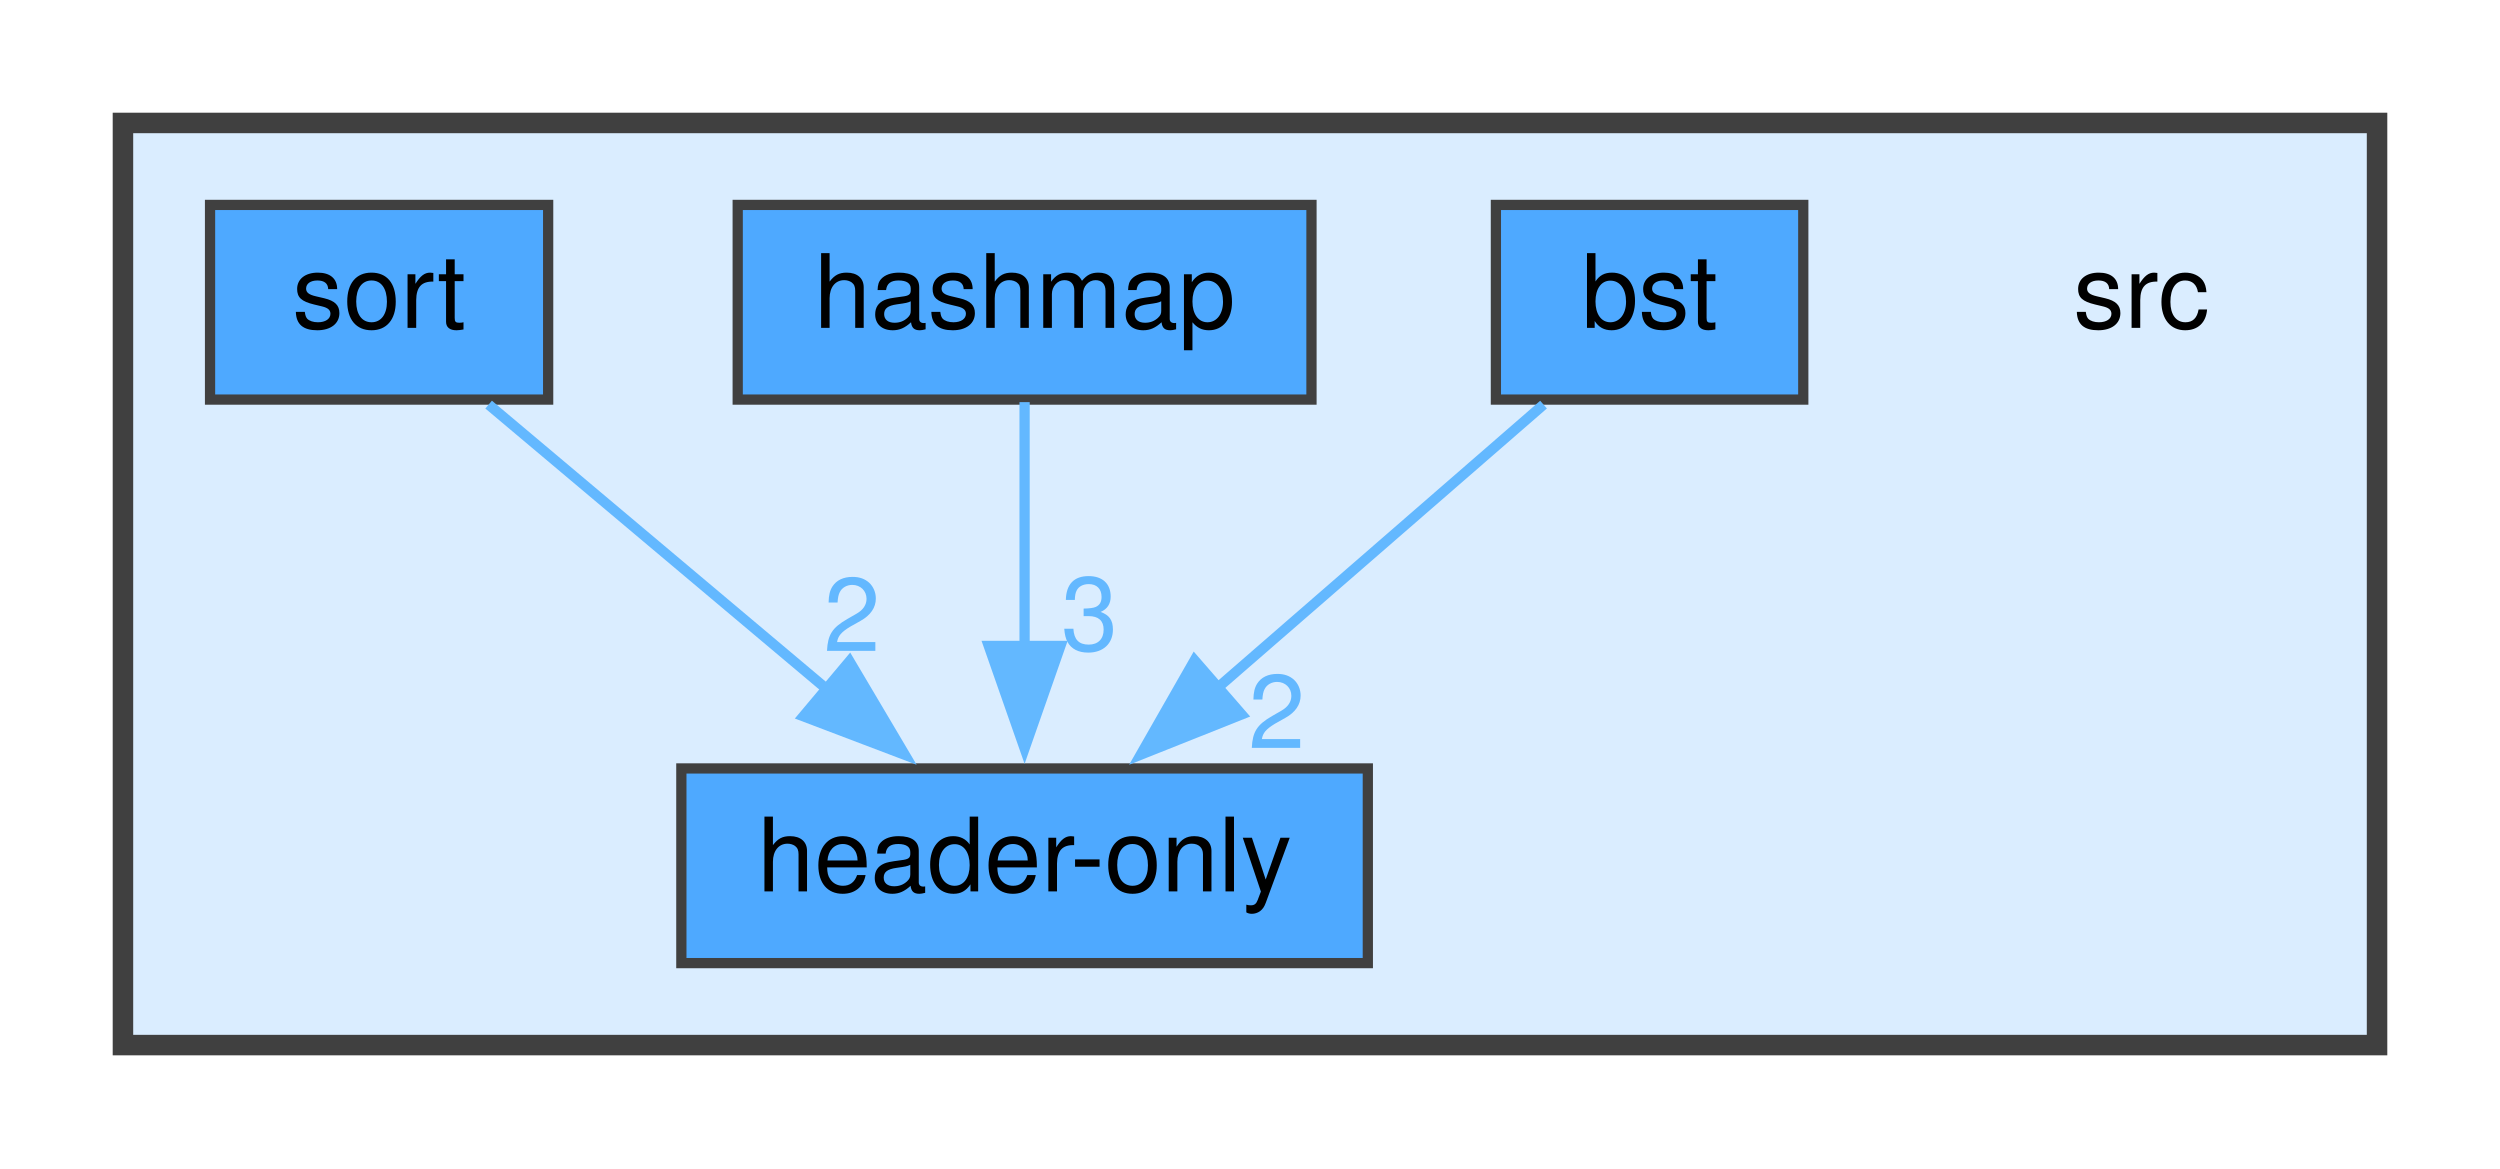
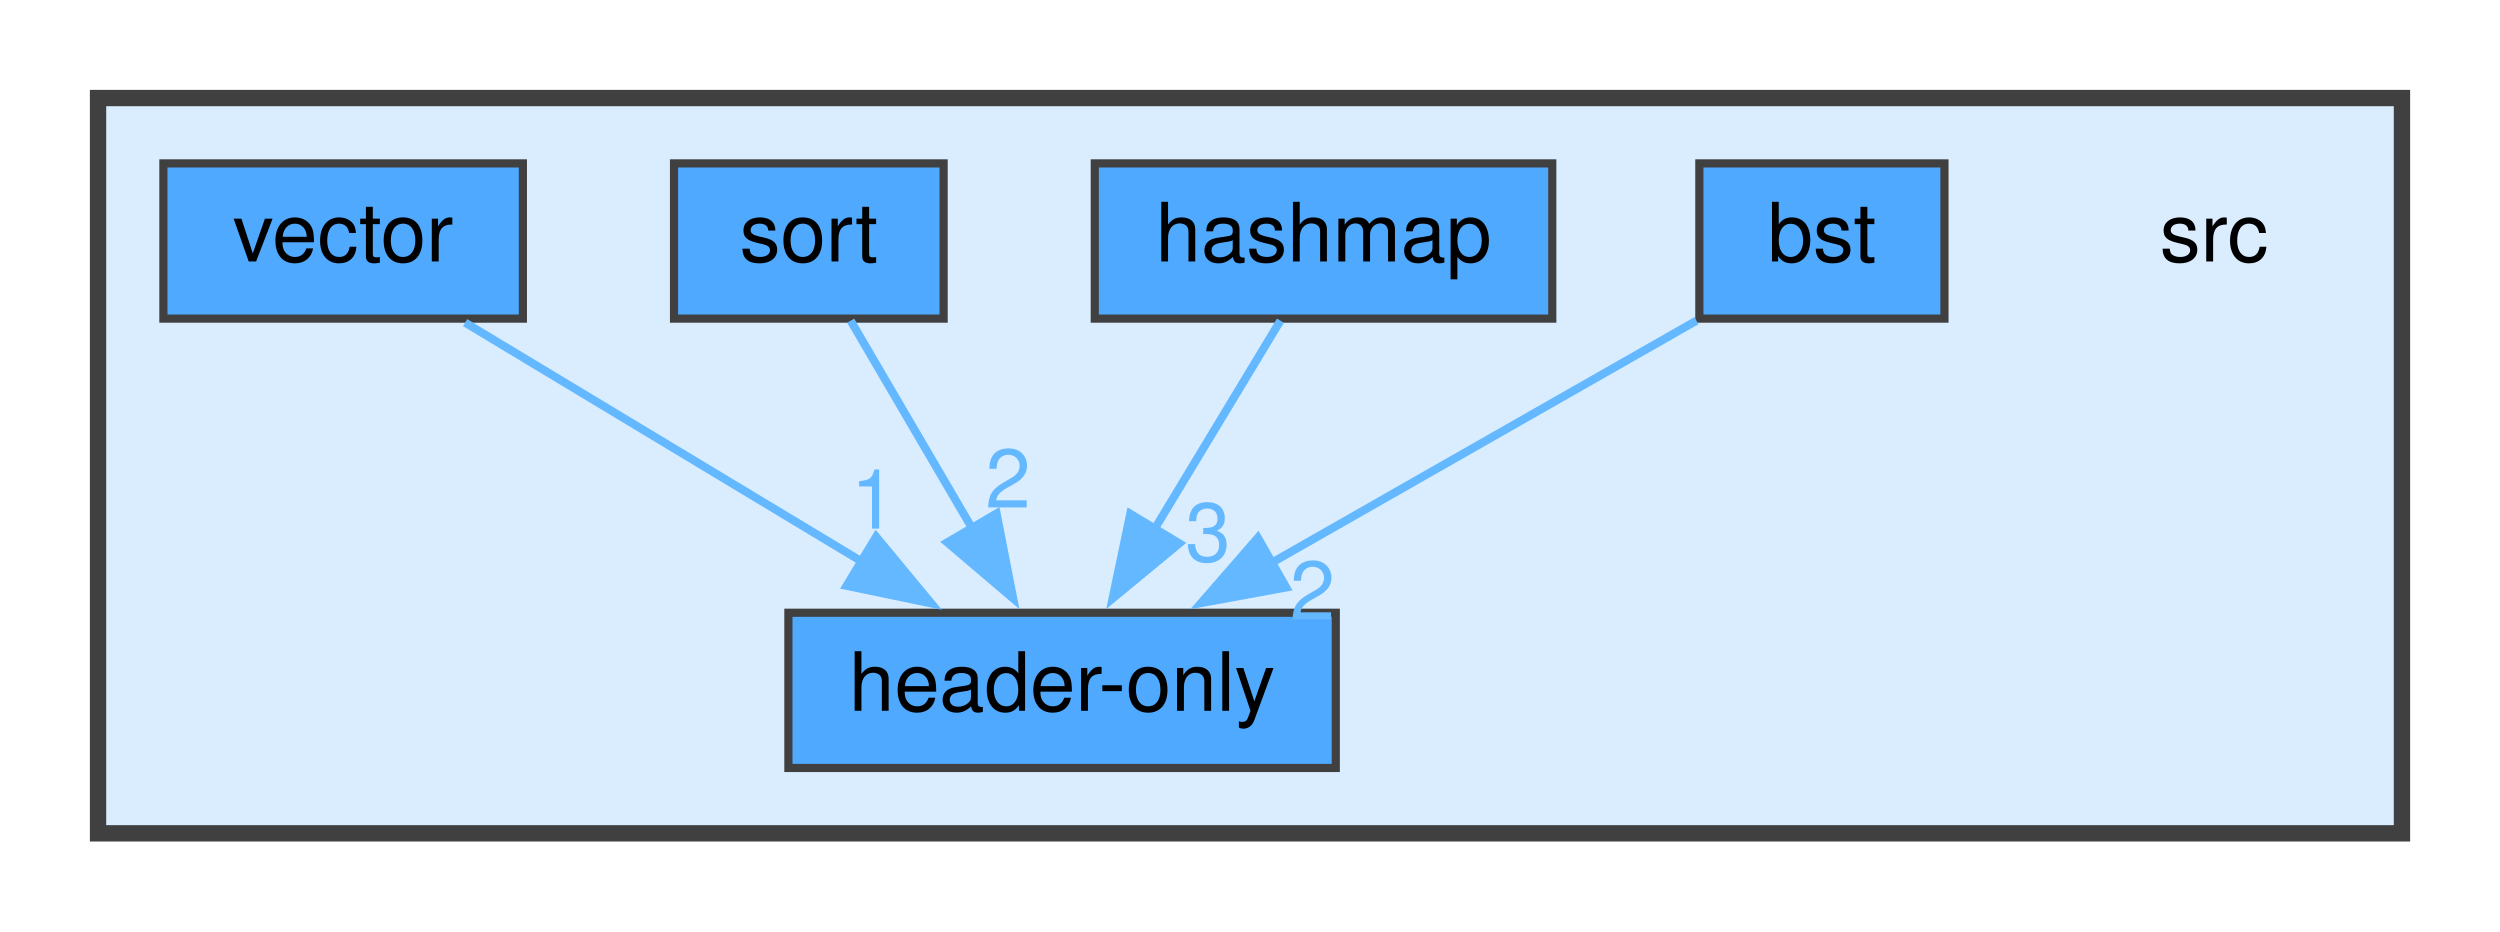
- <svg xmlns="http://www.w3.org/2000/svg" xmlns:xlink="http://www.w3.org/1999/xlink" width="244pt" height="114pt" viewBox="0.00 0.00 244.00 114.00">
+ <svg xmlns="http://www.w3.org/2000/svg" xmlns:xlink="http://www.w3.org/1999/xlink" width="306pt" height="114pt" viewBox="0.00 0.00 306.00 114.00">
  <g id="graph0" class="graph" transform="scale(1 1) rotate(0) translate(4 110)">
    <g id="clust1" class="cluster">
      <g id="a_clust1">
        <a xlink:href="dir_68267d1309a1af8e8297ef4c3efbcdba.html" target="_top">
-           <polygon fill="#daedff" stroke="#404040" stroke-width="2" points="8,-8 8,-98 228,-98 228,-8 8,-8" />
+           <polygon fill="#daedff" stroke="#404040" stroke-width="2" points="8,-8 8,-98 290,-98 290,-8 8,-8" />
        </a>
      </g>
    </g>
    <g id="node1" class="node">
-       <text text-anchor="middle" x="205" y="-78" font-family="Helvetica,sans-Serif" font-size="10.00">src</text>
+       <text text-anchor="middle" x="267" y="-78" font-family="Helvetica,sans-Serif" font-size="10.00">src</text>
    </g>
    <g id="node2" class="node">
      <g id="a_node2">
        <a xlink:href="dir_08518efd943dc3b721567e262b32111a.html" target="_top" xlink:title="bst">
-           <polygon fill="#4ea9ff" stroke="#404040" points="172,-90 142,-90 142,-71 172,-71 172,-90" />
-           <text text-anchor="middle" x="157" y="-78" font-family="Helvetica,sans-Serif" font-size="10.00">bst</text>
+           <polygon fill="#4ea9ff" stroke="#404040" points="234,-90 204,-90 204,-71 234,-71 234,-90" />
+           <text text-anchor="middle" x="219" y="-78" font-family="Helvetica,sans-Serif" font-size="10.00">bst</text>
        </a>
      </g>
    </g>
    <g id="node4" class="node">
      <g id="a_node4">
        <a xlink:href="dir_8ba429e0f466cca796e7032b0ff85278.html" target="_top" xlink:title="header-only">
-           <polygon fill="#4ea9ff" stroke="#404040" points="129.5,-35 62.5,-35 62.5,-16 129.5,-16 129.5,-35" />
-           <text text-anchor="middle" x="96" y="-23" font-family="Helvetica,sans-Serif" font-size="10.00">header-only</text>
+           <polygon fill="#4ea9ff" stroke="#404040" points="159.5,-35 92.5,-35 92.5,-16 159.5,-16 159.5,-35" />
+           <text text-anchor="middle" x="126" y="-23" font-family="Helvetica,sans-Serif" font-size="10.00">header-only</text>
        </a>
      </g>
    </g>
    <g id="edge1" class="edge">
-       <path fill="none" stroke="#63b8ff" d="M146.65,-70.51C137.92,-62.93 125.21,-51.88 114.7,-42.75" />
-       <polygon fill="#63b8ff" stroke="#63b8ff" points="117.18,-40.27 107.34,-36.35 112.59,-45.55 117.18,-40.27" />
+       <path fill="none" stroke="#63b8ff" d="M203.64,-70.75C189.46,-62.66 168.12,-50.5 151.4,-40.97" />
+       <polygon fill="#63b8ff" stroke="#63b8ff" points="153.43,-38.1 143.01,-36.19 149.96,-44.18 153.43,-38.1" />
      <g id="a_edge1-headlabel">
        <a xlink:href="dir_000000_000002.html" target="_top" xlink:title="2">
-           <text text-anchor="middle" x="120.61" y="-36.99" font-family="Helvetica,sans-Serif" font-size="10.00" fill="#63b8ff">2</text>
+           <text text-anchor="middle" x="156.64" y="-34.17" font-family="Helvetica,sans-Serif" font-size="10.00" fill="#63b8ff">2</text>
        </a>
      </g>
    </g>
    <g id="node3" class="node">
      <g id="a_node3">
        <a xlink:href="dir_61c650d699b1c3f7ad24ce436db18a08.html" target="_top" xlink:title="hashmap">
-           <polygon fill="#4ea9ff" stroke="#404040" points="124,-90 68,-90 68,-71 124,-71 124,-90" />
-           <text text-anchor="middle" x="96" y="-78" font-family="Helvetica,sans-Serif" font-size="10.00">hashmap</text>
+           <polygon fill="#4ea9ff" stroke="#404040" points="186,-90 130,-90 130,-71 186,-71 186,-90" />
+           <text text-anchor="middle" x="158" y="-78" font-family="Helvetica,sans-Serif" font-size="10.00">hashmap</text>
        </a>
      </g>
    </g>
    <g id="edge2" class="edge">
-       <path fill="none" stroke="#63b8ff" d="M96,-70.75C96,-64.27 96,-55.16 96,-46.9" />
-       <polygon fill="#63b8ff" stroke="#63b8ff" points="99.5,-46.96 96,-36.96 92.5,-46.96 99.5,-46.96" />
+       <path fill="none" stroke="#63b8ff" d="M152.72,-70.75C148.53,-63.81 142.52,-53.86 137.27,-45.16" />
+       <polygon fill="#63b8ff" stroke="#63b8ff" points="140.35,-43.49 132.18,-36.74 134.35,-47.11 140.35,-43.49" />
      <g id="a_edge2-headlabel">
        <a xlink:href="dir_000001_000002.html" target="_top" xlink:title="3">
-           <text text-anchor="middle" x="102.34" y="-46.54" font-family="Helvetica,sans-Serif" font-size="10.00" fill="#63b8ff">3</text>
+           <text text-anchor="middle" x="143.85" y="-41.3" font-family="Helvetica,sans-Serif" font-size="10.00" fill="#63b8ff">3</text>
        </a>
      </g>
    </g>
    <g id="node5" class="node">
      <g id="a_node5">
        <a xlink:href="dir_7143b0b95d9d1c5ceb2618f5c2afc971.html" target="_top" xlink:title="sort">
-           <polygon fill="#4ea9ff" stroke="#404040" points="49.5,-90 16.5,-90 16.5,-71 49.5,-71 49.5,-90" />
-           <text text-anchor="middle" x="33" y="-78" font-family="Helvetica,sans-Serif" font-size="10.00">sort</text>
+           <polygon fill="#4ea9ff" stroke="#404040" points="111.5,-90 78.5,-90 78.5,-71 111.5,-71 111.5,-90" />
+           <text text-anchor="middle" x="95" y="-78" font-family="Helvetica,sans-Serif" font-size="10.00">sort</text>
        </a>
      </g>
    </g>
    <g id="edge3" class="edge">
-       <path fill="none" stroke="#63b8ff" d="M43.69,-70.51C52.7,-62.93 65.83,-51.88 76.68,-42.75" />
-       <polygon fill="#63b8ff" stroke="#63b8ff" points="78.91,-45.45 84.31,-36.33 74.41,-40.09 78.91,-45.45" />
+       <path fill="none" stroke="#63b8ff" d="M100.12,-70.75C104.18,-63.81 109.99,-53.86 115.09,-45.16" />
+       <polygon fill="#63b8ff" stroke="#63b8ff" points="117.98,-47.15 120.01,-36.75 111.94,-43.61 117.98,-47.15" />
      <g id="a_edge3-headlabel">
        <a xlink:href="dir_000003_000002.html" target="_top" xlink:title="2">
-           <text text-anchor="middle" x="79.15" y="-46.46" font-family="Helvetica,sans-Serif" font-size="10.00" fill="#63b8ff">2</text>
+           <text text-anchor="middle" x="119.38" y="-47.88" font-family="Helvetica,sans-Serif" font-size="10.00" fill="#63b8ff">2</text>
+         </a>
+       </g>
+     </g>
+     <g id="node6" class="node">
+       <g id="a_node6">
+         <a xlink:href="dir_0baa9f3d984dd29d1429171590d769d6.html" target="_top" xlink:title="vector">
+           <polygon fill="#4ea9ff" stroke="#404040" points="60,-90 16,-90 16,-71 60,-71 60,-90" />
+           <text text-anchor="middle" x="38" y="-78" font-family="Helvetica,sans-Serif" font-size="10.00">vector</text>
+         </a>
+       </g>
+     </g>
+     <g id="edge4" class="edge">
+       <path fill="none" stroke="#63b8ff" d="M52.93,-70.51C66.28,-62.47 86.11,-50.53 101.74,-41.11" />
+       <polygon fill="#63b8ff" stroke="#63b8ff" points="103.24,-44.3 110,-36.14 99.62,-38.3 103.24,-44.3" />
+       <g id="a_edge4-headlabel">
+         <a xlink:href="dir_000006_000002.html" target="_top" xlink:title="1">
+           <text text-anchor="middle" x="102.92" y="-45.3" font-family="Helvetica,sans-Serif" font-size="10.00" fill="#63b8ff">1</text>
        </a>
      </g>
    </g>
  </g>
</svg>
